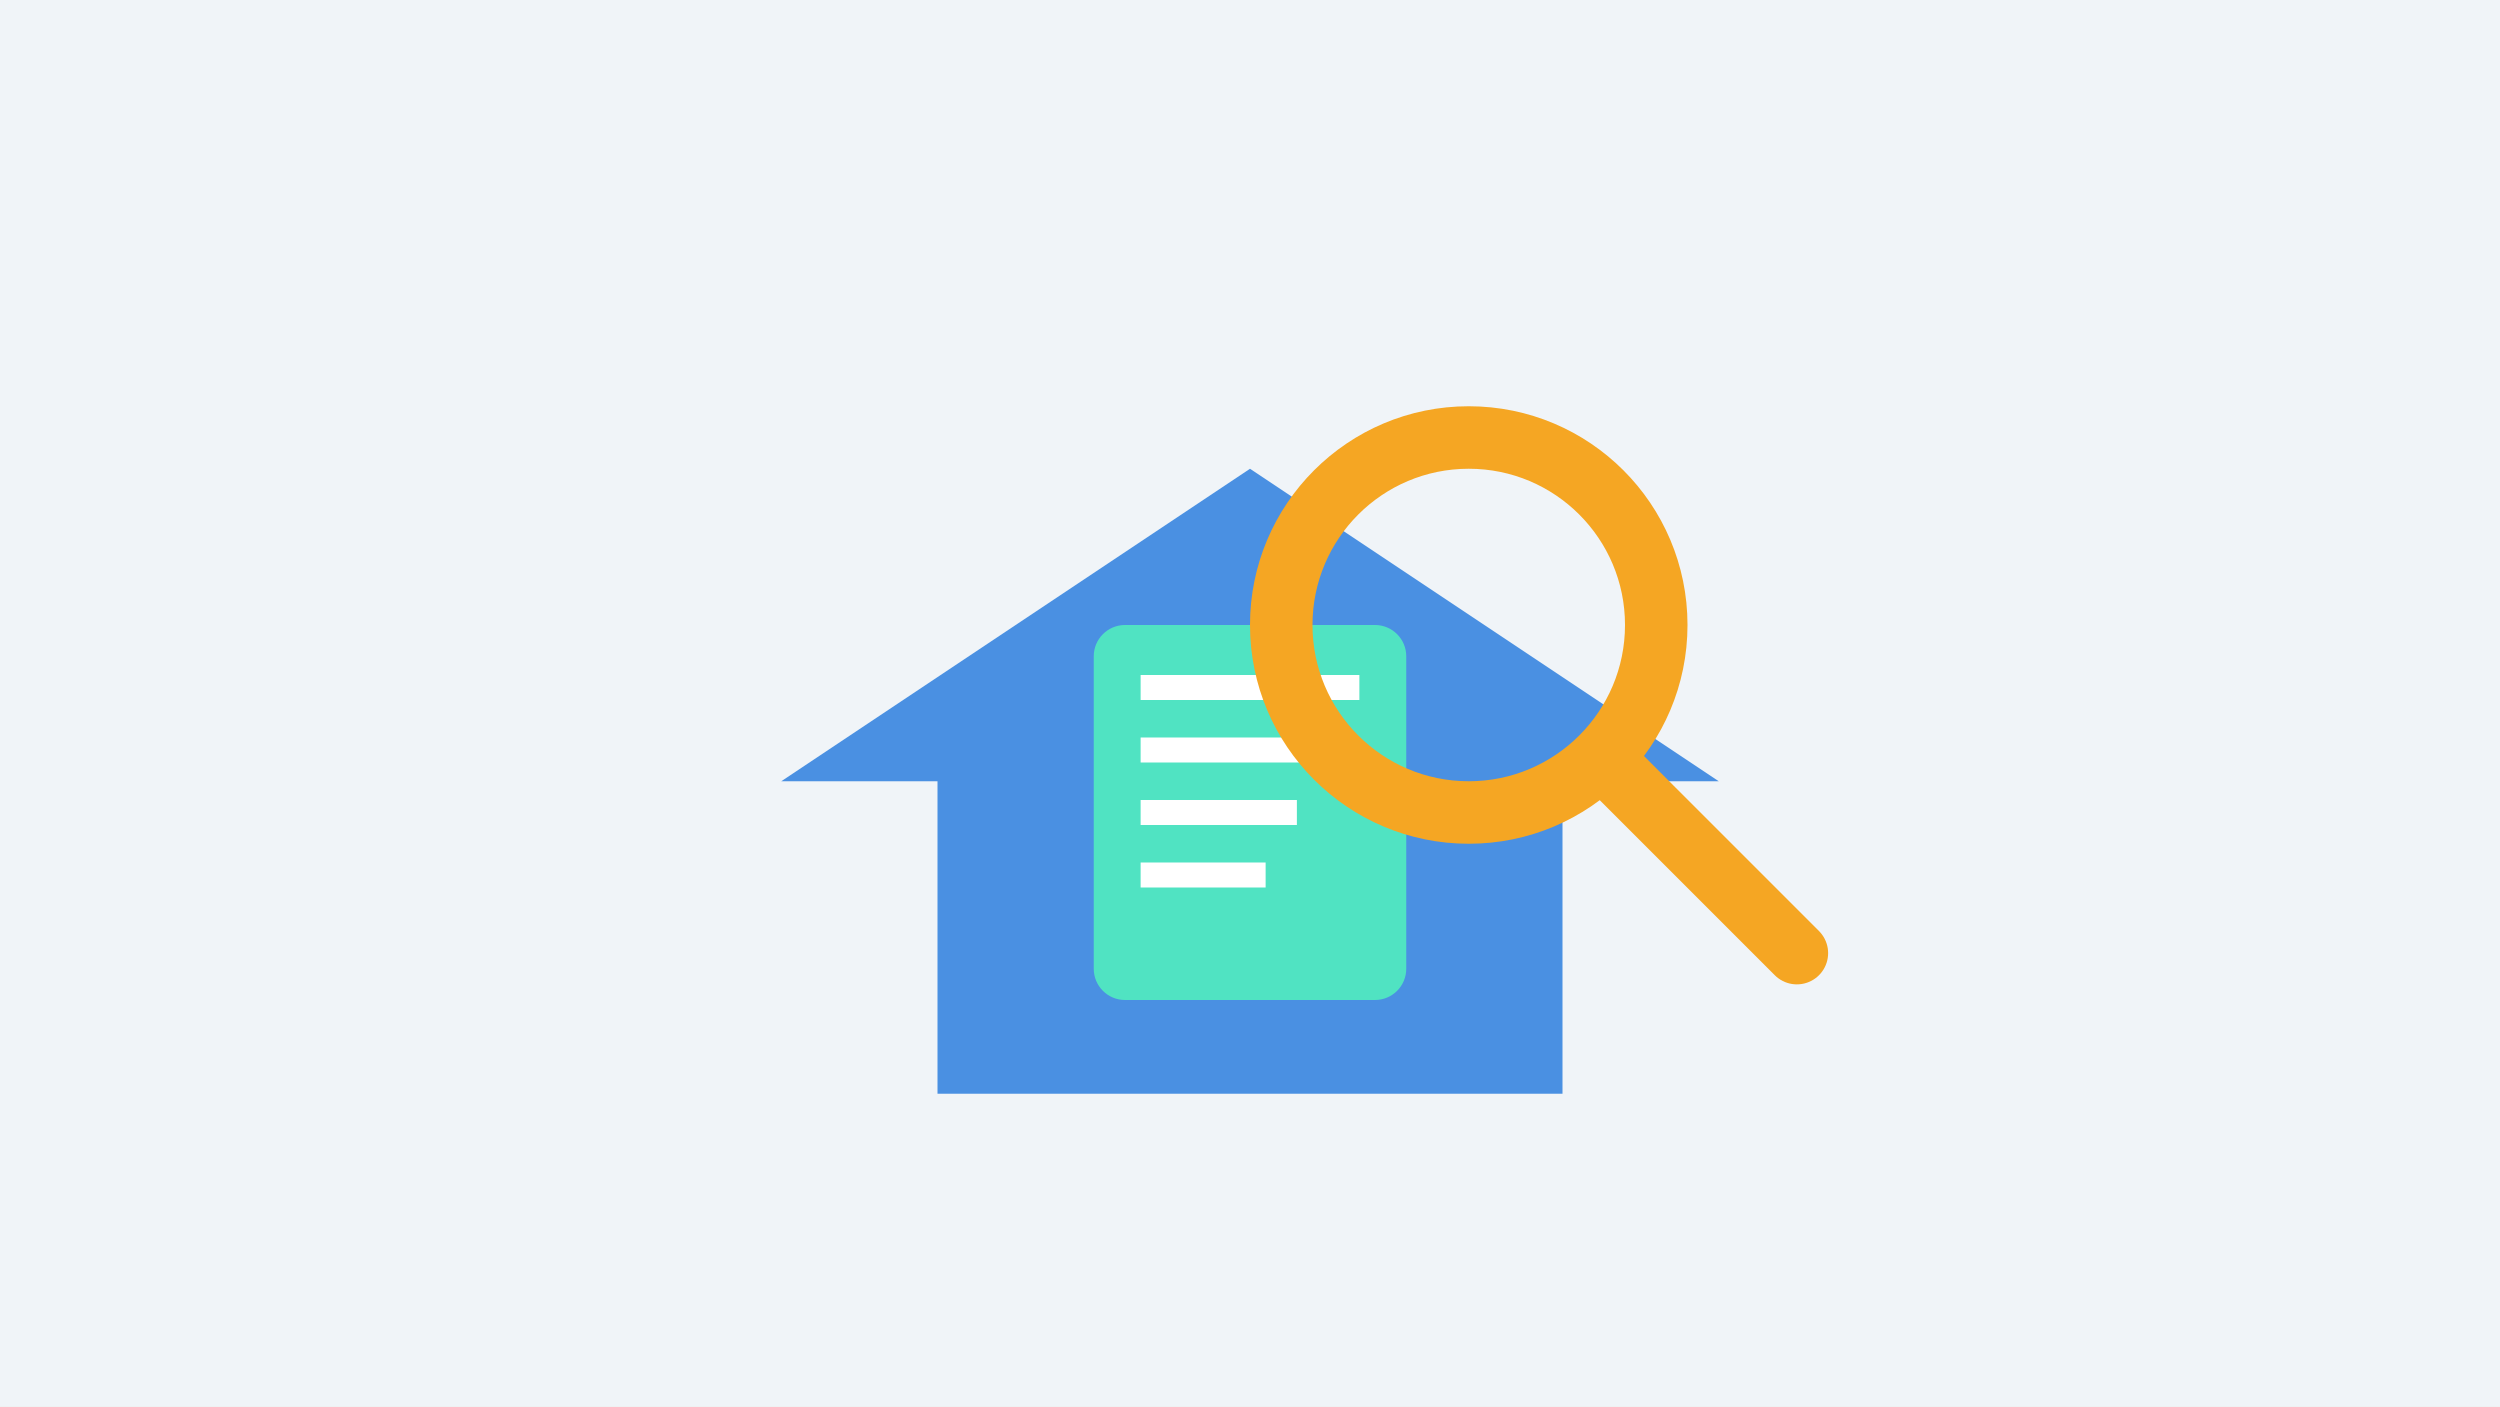
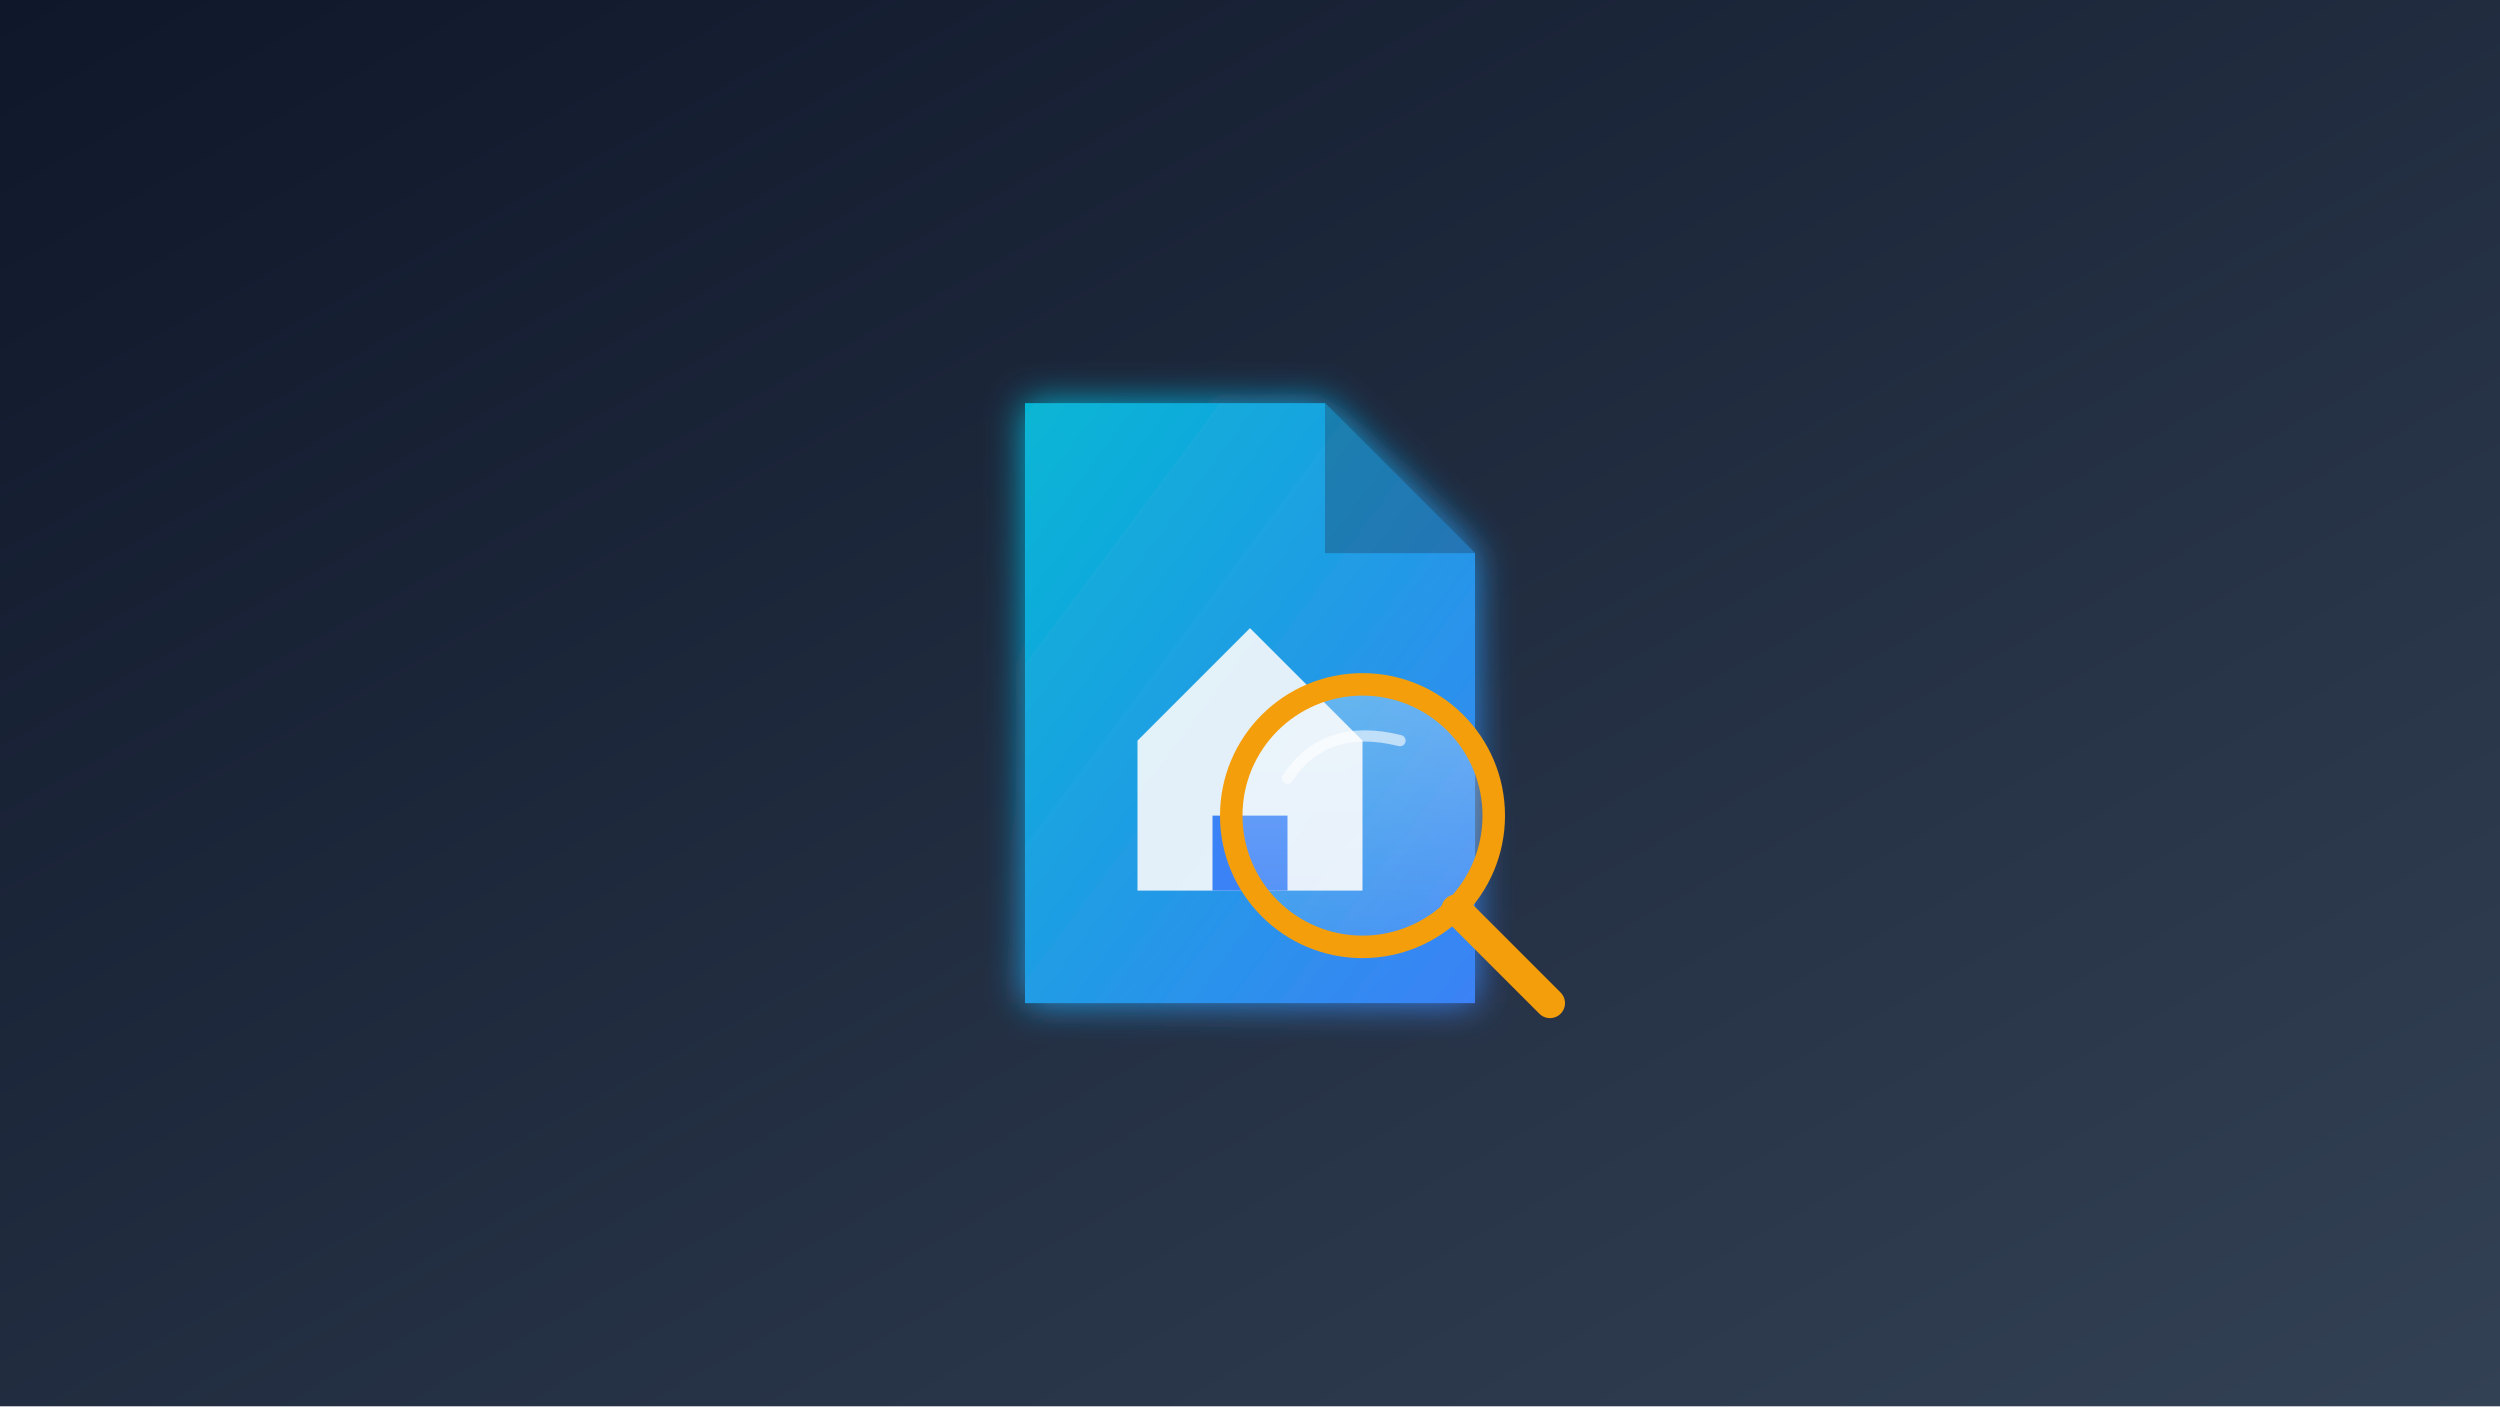
- <svg xmlns="http://www.w3.org/2000/svg" width="800" height="450" viewBox="0 0 800 450" fill="none">
-   <rect width="800" height="450" fill="#F0F4F8" />
-   <path d="M400 150 L250 250 L300 250 L300 350 L500 350 L500 250 L550 250 L400 150Z" fill="#4A90E2" />
-   <rect x="350" y="200" width="100" height="120" fill="#50E3C2" rx="10" />
-   <line x1="365" y1="220" x2="435" y2="220" stroke="#FFFFFF" stroke-width="8" />
-   <line x1="365" y1="240" x2="435" y2="240" stroke="#FFFFFF" stroke-width="8" />
-   <line x1="365" y1="260" x2="415" y2="260" stroke="#FFFFFF" stroke-width="8" />
-   <line x1="365" y1="280" x2="405" y2="280" stroke="#FFFFFF" stroke-width="8" />
-   <circle cx="470" cy="200" r="60" stroke="#F5A623" stroke-width="20" />
-   <line x1="515" y1="245" x2="575" y2="305" stroke="#F5A623" stroke-width="20" stroke-linecap="round" />
+ <svg xmlns="http://www.w3.org/2000/svg" width="800" height="450" viewBox="0 0 800 450">
+   <defs>
+     <linearGradient id="bgParams" x1="0%" y1="0%" x2="100%" y2="100%">
+       <stop offset="0%" style="stop-color:#0f172a;stop-opacity:1" />
+       <stop offset="100%" style="stop-color:#334155;stop-opacity:1" />
+     </linearGradient>
+     <linearGradient id="docGradient" x1="0%" y1="0%" x2="100%" y2="100%">
+       <stop offset="0%" style="stop-color:#06b6d4;stop-opacity:1" />
+       <stop offset="100%" style="stop-color:#3b82f6;stop-opacity:1" />
+     </linearGradient>
+     <linearGradient id="glassGradient" x1="0%" y1="0%" x2="0%" y2="100%">
+       <stop offset="0%" style="stop-color:#ffffff;stop-opacity:0.3" />
+       <stop offset="100%" style="stop-color:#ffffff;stop-opacity:0.1" />
+     </linearGradient>
+     <filter id="glow" x="-20%" y="-20%" width="140%" height="140%">
+       <feGaussianBlur stdDeviation="5" result="blur" />
+       <feComposite in="SourceGraphic" in2="blur" operator="over" />
+     </filter>
+   </defs>
+   <rect width="800" height="450" fill="url(#bgParams)" />
+   <g transform="translate(400, 225) scale(1.2)">
+     <path d="M-60,-80 L20,-80 L60,-40 L60,80 L-60,80 Z" fill="url(#docGradient)" stroke="none" filter="url(#glow)" />
+     <path d="M20,-80 L20,-40 L60,-40" fill="#1e293b" opacity="0.3" />
+     <path d="M-30,10 L0,-20 L30,10 L30,50 L-30,50 Z" fill="#f8fafc" opacity="0.9" />
+     <path d="M-10,50 L-10,30 L10,30 L10,50" fill="#3b82f6" />
+     <g transform="translate(30, 30)">
+       <circle cx="0" cy="0" r="35" stroke="#f59e0b" stroke-width="6" fill="url(#glassGradient)" />
+       <line x1="25" y1="25" x2="50" y2="50" stroke="#f59e0b" stroke-width="8" stroke-linecap="round" />
+       <path d="M-20,-10 Q-10,-25 10,-20" stroke="white" stroke-width="3" fill="none" opacity="0.6" stroke-linecap="round" />
+     </g>
+   </g>
</svg>
